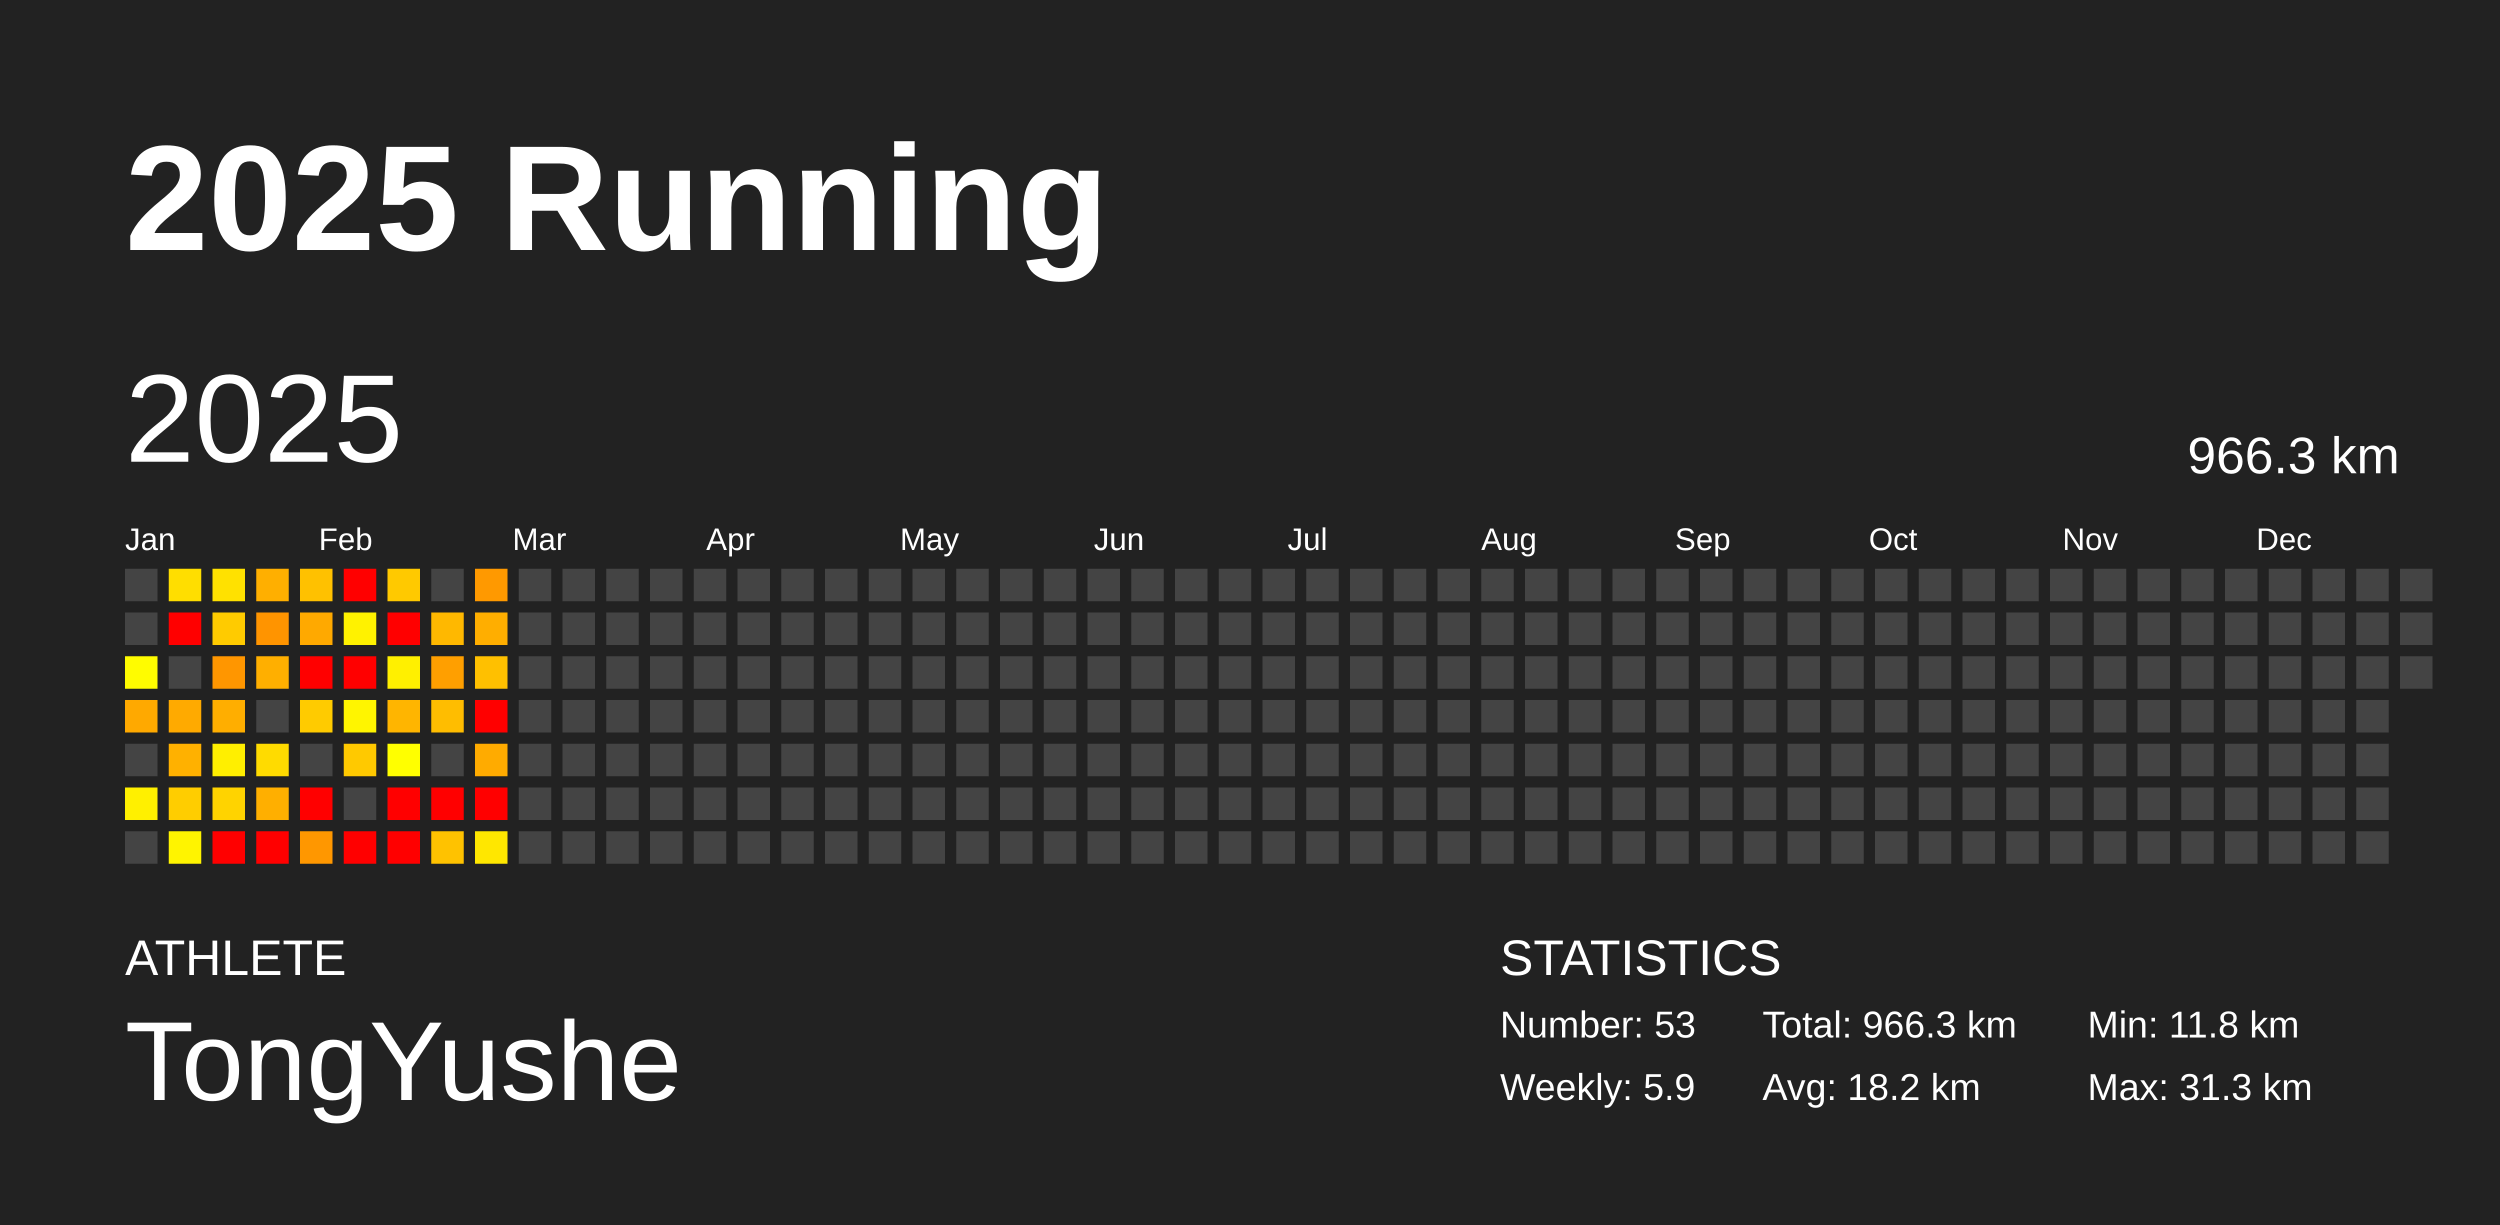
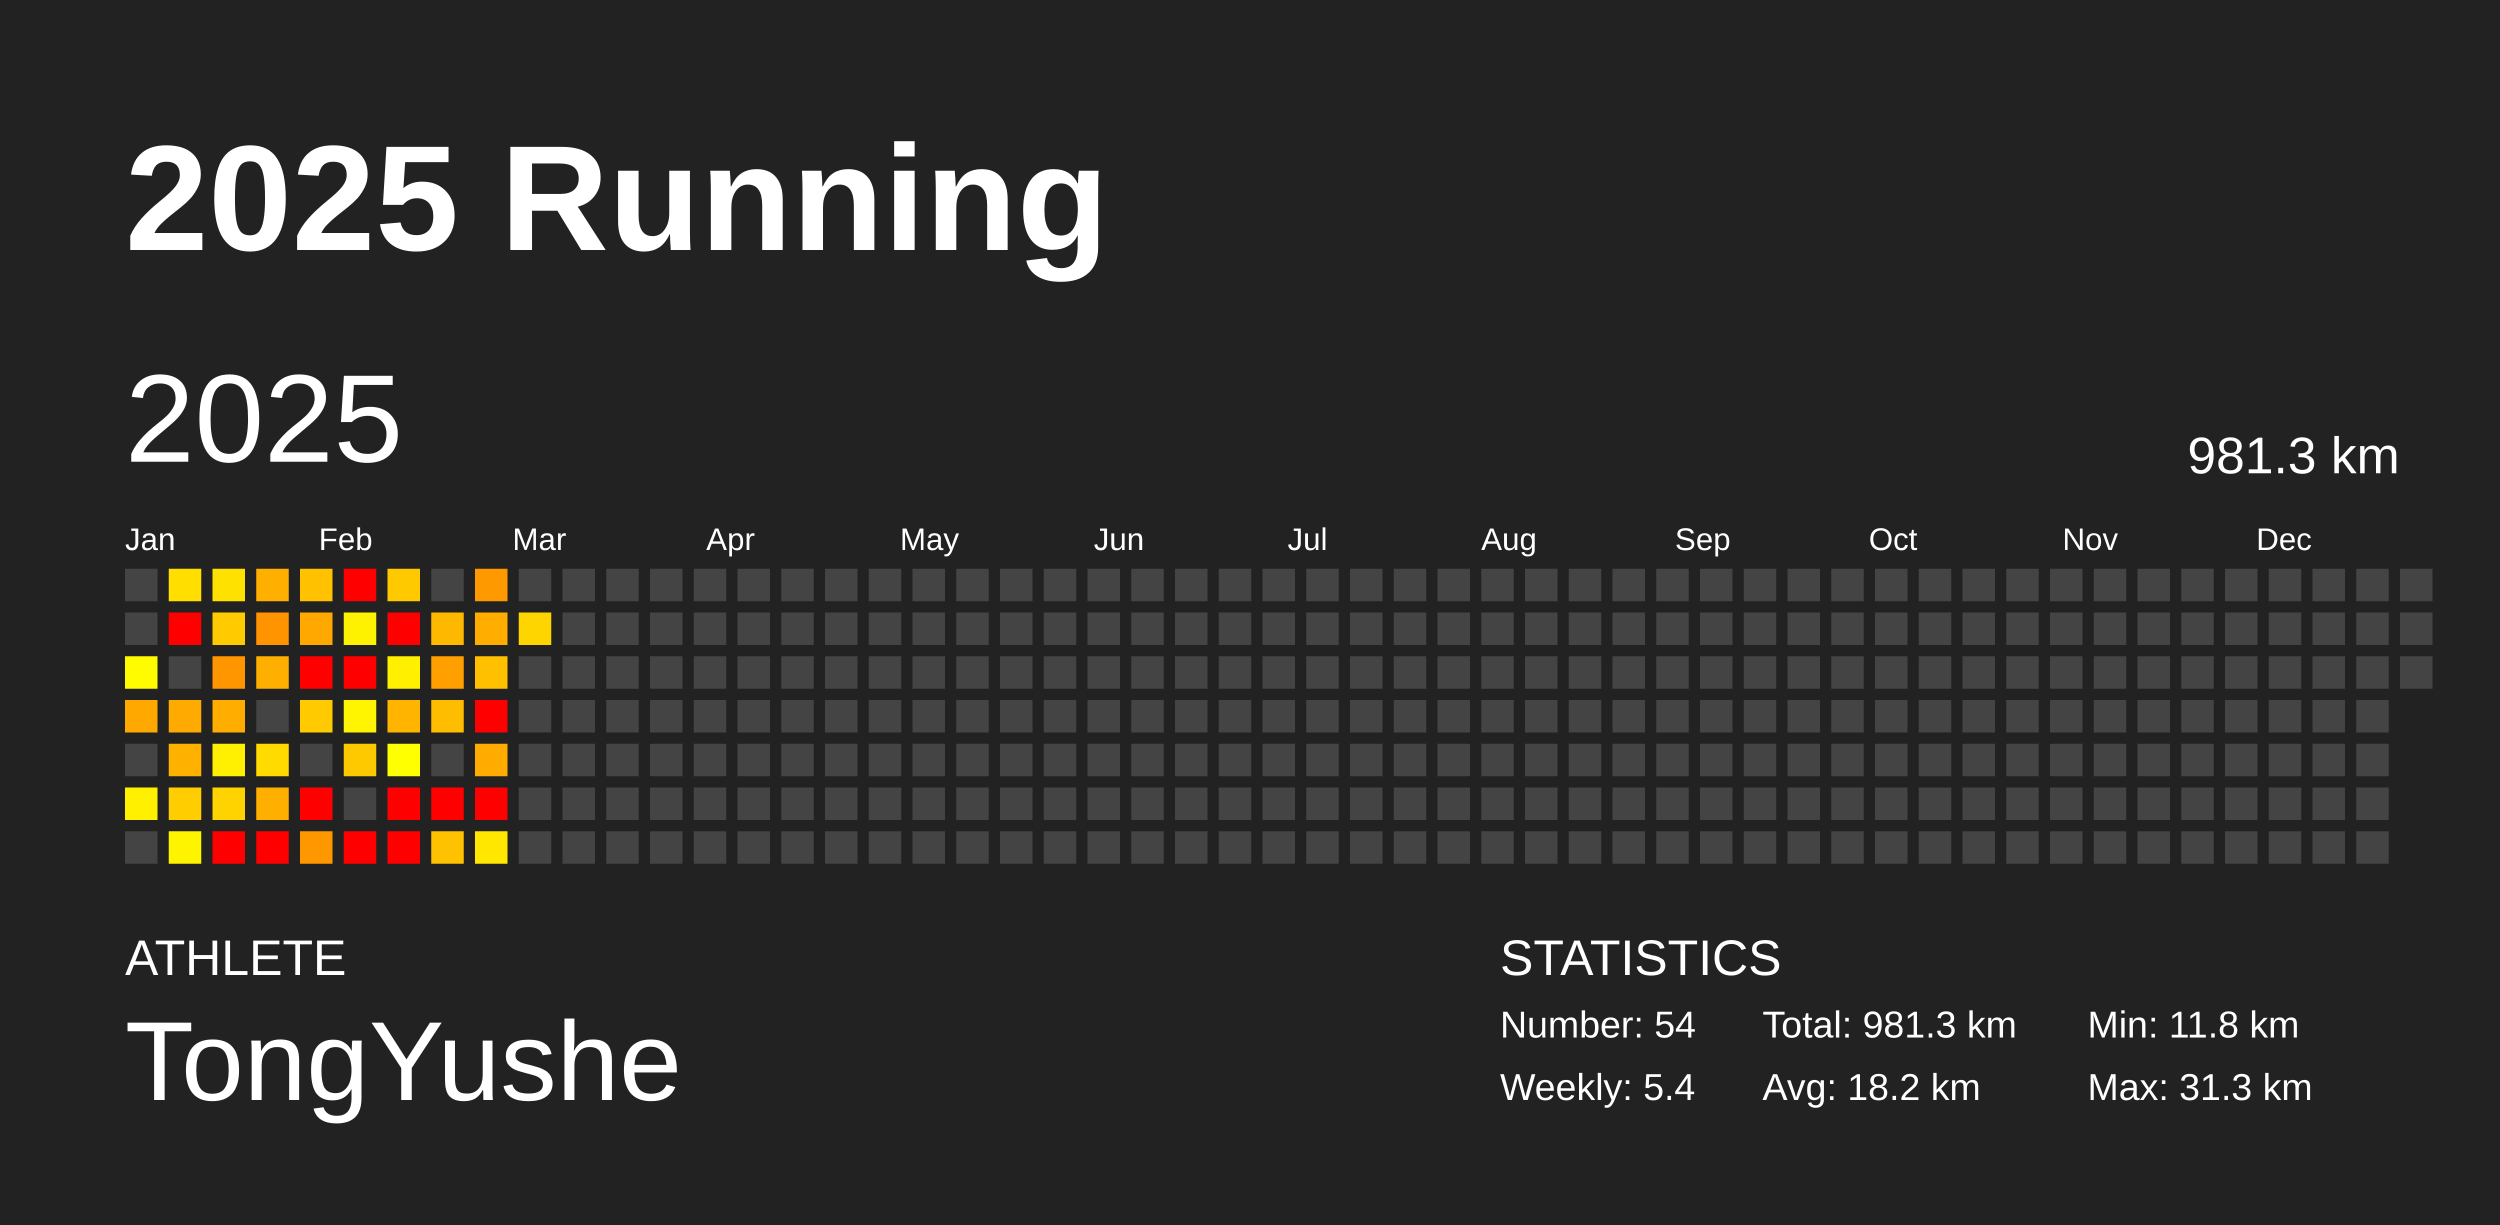
<svg xmlns="http://www.w3.org/2000/svg" baseProfile="full" height="98mm" version="1.1" viewBox="0,0,200,98" width="200mm">
  <defs />
  <rect fill="#222222" height="98" width="200" x="0" y="0" />
  <text fill="#FFFFFF" style="font-size:12px; font-family:Arial; font-weight:bold;" x="10" y="20">2025 Running</text>
  <text fill="#FFFFFF" style="font-size:4px; font-family:Arial" x="10" y="78">ATHLETE</text>
  <text fill="#FFFFFF" style="font-size:9px; font-family:Arial" x="10" y="88">TongYushe</text>
  <text fill="#FFFFFF" style="font-size:4px; font-family:Arial" x="120" y="78">STATISTICS</text>
-   <text fill="#FFFFFF" style="font-size:3px; font-family:Arial" x="120" y="83">Number: 53</text>
-   <text fill="#FFFFFF" style="font-size:3px; font-family:Arial" x="120" y="88">Weekly: 5.9</text>
-   <text fill="#FFFFFF" style="font-size:3px; font-family:Arial" x="141" y="83">Total: 966.3 km</text>
+   <text fill="#FFFFFF" style="font-size:3px; font-family:Arial" x="120" y="83">Number: 54</text>
+   <text fill="#FFFFFF" style="font-size:3px; font-family:Arial" x="120" y="88">Weekly: 5.4</text>
+   <text fill="#FFFFFF" style="font-size:3px; font-family:Arial" x="141" y="83">Total: 981.3 km</text>
  <text fill="#FFFFFF" style="font-size:3px; font-family:Arial" x="141" y="88">Avg: 18.2 km</text>
  <text fill="#FFFFFF" style="font-size:3px; font-family:Arial" x="167" y="83">Min: 11.8 km</text>
  <text fill="#FFFFFF" style="font-size:3px; font-family:Arial" x="167" y="88">Max: 31.3 km</text>
  <text dominant-baseline="hanging" fill="#FFFFFF" style="font-size:10.0px; font-family:Arial;" x="10" y="30">2025</text>
-   <text dominant-baseline="hanging" fill="#FFFFFF" style="font-size:4.125px; font-family:Arial;" x="175" y="35">966.3 km</text>
+   <text dominant-baseline="hanging" fill="#FFFFFF" style="font-size:4.125px; font-family:Arial;" x="175" y="35">981.3 km</text>
  <text fill="#FFFFFF" style="font-size:2.5px; font-family:Arial" x="10.0" y="44">Jan</text>
  <text fill="#FFFFFF" style="font-size:2.5px; font-family:Arial" x="25.5" y="44">Feb</text>
  <text fill="#FFFFFF" style="font-size:2.5px; font-family:Arial" x="41.0" y="44">Mar</text>
  <text fill="#FFFFFF" style="font-size:2.5px; font-family:Arial" x="56.5" y="44">Apr</text>
  <text fill="#FFFFFF" style="font-size:2.5px; font-family:Arial" x="72.0" y="44">May</text>
  <text fill="#FFFFFF" style="font-size:2.5px; font-family:Arial" x="87.5" y="44">Jun</text>
  <text fill="#FFFFFF" style="font-size:2.5px; font-family:Arial" x="103.0" y="44">Jul</text>
  <text fill="#FFFFFF" style="font-size:2.5px; font-family:Arial" x="118.5" y="44">Aug</text>
  <text fill="#FFFFFF" style="font-size:2.5px; font-family:Arial" x="134.0" y="44">Sep</text>
  <text fill="#FFFFFF" style="font-size:2.5px; font-family:Arial" x="149.5" y="44">Oct</text>
  <text fill="#FFFFFF" style="font-size:2.5px; font-family:Arial" x="165.0" y="44">Nov</text>
  <text fill="#FFFFFF" style="font-size:2.5px; font-family:Arial" x="180.5" y="44">Dec</text>
  <rect fill="#444444" height="2.6" width="2.6" x="10.0" y="45.5" />
  <rect fill="#444444" height="2.6" width="2.6" x="10.0" y="49.0" />
  <rect fill="#fffc00" height="2.6" width="2.6" x="10.0" y="52.5" />
  <rect fill="#ffa900" height="2.6" width="2.6" x="10.0" y="56.0" />
  <rect fill="#444444" height="2.6" width="2.6" x="10.0" y="59.5" />
  <rect fill="#fff000" height="2.6" width="2.6" x="10.0" y="63.0" />
  <rect fill="#444444" height="2.6" width="2.6" x="10.0" y="66.5" />
  <rect fill="#ffde00" height="2.6" width="2.6" x="13.5" y="45.5" />
  <rect fill="red" height="2.6" width="2.6" x="13.5" y="49.0" />
  <rect fill="#444444" height="2.6" width="2.6" x="13.5" y="52.5" />
  <rect fill="#ffaa00" height="2.6" width="2.6" x="13.5" y="56.0" />
  <rect fill="#ffb100" height="2.6" width="2.6" x="13.5" y="59.5" />
  <rect fill="#ffcd00" height="2.6" width="2.6" x="13.5" y="63.0" />
  <rect fill="#fff400" height="2.6" width="2.6" x="13.5" y="66.5" />
  <rect fill="#ffe100" height="2.6" width="2.6" x="17.0" y="45.5" />
  <rect fill="#ffcb00" height="2.6" width="2.6" x="17.0" y="49.0" />
  <rect fill="#ff9600" height="2.6" width="2.6" x="17.0" y="52.5" />
  <rect fill="#ffae00" height="2.6" width="2.6" x="17.0" y="56.0" />
  <rect fill="#ffef00" height="2.6" width="2.6" x="17.0" y="59.5" />
  <rect fill="#ffd300" height="2.6" width="2.6" x="17.0" y="63.0" />
  <rect fill="red" height="2.6" width="2.6" x="17.0" y="66.5" />
  <rect fill="#ffaf00" height="2.6" width="2.6" x="20.5" y="45.5" />
  <rect fill="#ff9400" height="2.6" width="2.6" x="20.5" y="49.0" />
  <rect fill="#ffaf00" height="2.6" width="2.6" x="20.5" y="52.5" />
  <rect fill="#444444" height="2.6" width="2.6" x="20.5" y="56.0" />
  <rect fill="#ffdb00" height="2.6" width="2.6" x="20.5" y="59.5" />
  <rect fill="#ffaf00" height="2.6" width="2.6" x="20.5" y="63.0" />
  <rect fill="red" height="2.6" width="2.6" x="20.5" y="66.5" />
  <rect fill="#ffc100" height="2.6" width="2.6" x="24.0" y="45.5" />
  <rect fill="#ffa900" height="2.6" width="2.6" x="24.0" y="49.0" />
  <rect fill="red" height="2.6" width="2.6" x="24.0" y="52.5" />
  <rect fill="#ffcb00" height="2.6" width="2.6" x="24.0" y="56.0" />
  <rect fill="#444444" height="2.6" width="2.6" x="24.0" y="59.5" />
  <rect fill="red" height="2.6" width="2.6" x="24.0" y="63.0" />
  <rect fill="#ff9700" height="2.6" width="2.6" x="24.0" y="66.5" />
  <rect fill="red" height="2.6" width="2.6" x="27.5" y="45.5" />
  <rect fill="#fff200" height="2.6" width="2.6" x="27.5" y="49.0" />
  <rect fill="red" height="2.6" width="2.6" x="27.5" y="52.5" />
  <rect fill="#fff500" height="2.6" width="2.6" x="27.5" y="56.0" />
  <rect fill="#ffc900" height="2.6" width="2.6" x="27.5" y="59.5" />
  <rect fill="#444444" height="2.6" width="2.6" x="27.5" y="63.0" />
  <rect fill="red" height="2.6" width="2.6" x="27.5" y="66.5" />
  <rect fill="#ffc900" height="2.6" width="2.6" x="31.0" y="45.5" />
  <rect fill="red" height="2.6" width="2.6" x="31.0" y="49.0" />
  <rect fill="#fff000" height="2.6" width="2.6" x="31.0" y="52.5" />
  <rect fill="#ffb500" height="2.6" width="2.6" x="31.0" y="56.0" />
  <rect fill="#ffff00" height="2.6" width="2.6" x="31.0" y="59.5" />
  <rect fill="red" height="2.6" width="2.6" x="31.0" y="63.0" />
  <rect fill="red" height="2.6" width="2.6" x="31.0" y="66.5" />
  <rect fill="#444444" height="2.6" width="2.6" x="34.5" y="45.5" />
  <rect fill="#ffb800" height="2.6" width="2.6" x="34.5" y="49.0" />
  <rect fill="#ff9f00" height="2.6" width="2.6" x="34.5" y="52.5" />
  <rect fill="#ffbd00" height="2.6" width="2.6" x="34.5" y="56.0" />
  <rect fill="#444444" height="2.6" width="2.6" x="34.5" y="59.5" />
  <rect fill="red" height="2.6" width="2.6" x="34.5" y="63.0" />
  <rect fill="#ffc200" height="2.6" width="2.6" x="34.5" y="66.5" />
  <rect fill="#ff9900" height="2.6" width="2.6" x="38.0" y="45.5" />
  <rect fill="#ffae00" height="2.6" width="2.6" x="38.0" y="49.0" />
  <rect fill="#ffc000" height="2.6" width="2.6" x="38.0" y="52.5" />
  <rect fill="red" height="2.6" width="2.6" x="38.0" y="56.0" />
  <rect fill="#ffab00" height="2.6" width="2.6" x="38.0" y="59.5" />
  <rect fill="red" height="2.6" width="2.6" x="38.0" y="63.0" />
  <rect fill="#ffe700" height="2.6" width="2.6" x="38.0" y="66.5" />
  <rect fill="#444444" height="2.6" width="2.6" x="41.5" y="45.5" />
-   <rect fill="#444444" height="2.6" width="2.6" x="41.5" y="49.0" />
+   <rect fill="#ffd500" height="2.6" width="2.6" x="41.5" y="49.0" />
  <rect fill="#444444" height="2.6" width="2.6" x="41.5" y="52.5" />
  <rect fill="#444444" height="2.6" width="2.6" x="41.5" y="56.0" />
  <rect fill="#444444" height="2.6" width="2.6" x="41.5" y="59.5" />
  <rect fill="#444444" height="2.6" width="2.6" x="41.5" y="63.0" />
  <rect fill="#444444" height="2.6" width="2.6" x="41.5" y="66.5" />
  <rect fill="#444444" height="2.6" width="2.6" x="45.0" y="45.5" />
  <rect fill="#444444" height="2.6" width="2.6" x="45.0" y="49.0" />
  <rect fill="#444444" height="2.6" width="2.6" x="45.0" y="52.5" />
  <rect fill="#444444" height="2.6" width="2.6" x="45.0" y="56.0" />
  <rect fill="#444444" height="2.6" width="2.6" x="45.0" y="59.5" />
  <rect fill="#444444" height="2.6" width="2.6" x="45.0" y="63.0" />
  <rect fill="#444444" height="2.6" width="2.6" x="45.0" y="66.5" />
  <rect fill="#444444" height="2.6" width="2.6" x="48.5" y="45.5" />
  <rect fill="#444444" height="2.6" width="2.6" x="48.5" y="49.0" />
  <rect fill="#444444" height="2.6" width="2.6" x="48.5" y="52.5" />
  <rect fill="#444444" height="2.6" width="2.6" x="48.5" y="56.0" />
  <rect fill="#444444" height="2.6" width="2.6" x="48.5" y="59.5" />
  <rect fill="#444444" height="2.6" width="2.6" x="48.5" y="63.0" />
  <rect fill="#444444" height="2.6" width="2.6" x="48.5" y="66.5" />
  <rect fill="#444444" height="2.6" width="2.6" x="52.0" y="45.5" />
  <rect fill="#444444" height="2.6" width="2.6" x="52.0" y="49.0" />
  <rect fill="#444444" height="2.6" width="2.6" x="52.0" y="52.5" />
  <rect fill="#444444" height="2.6" width="2.6" x="52.0" y="56.0" />
  <rect fill="#444444" height="2.6" width="2.6" x="52.0" y="59.5" />
  <rect fill="#444444" height="2.6" width="2.6" x="52.0" y="63.0" />
  <rect fill="#444444" height="2.6" width="2.6" x="52.0" y="66.5" />
  <rect fill="#444444" height="2.6" width="2.6" x="55.5" y="45.5" />
  <rect fill="#444444" height="2.6" width="2.6" x="55.5" y="49.0" />
  <rect fill="#444444" height="2.6" width="2.6" x="55.5" y="52.5" />
  <rect fill="#444444" height="2.6" width="2.6" x="55.5" y="56.0" />
  <rect fill="#444444" height="2.6" width="2.6" x="55.5" y="59.5" />
  <rect fill="#444444" height="2.6" width="2.6" x="55.5" y="63.0" />
  <rect fill="#444444" height="2.6" width="2.6" x="55.5" y="66.5" />
  <rect fill="#444444" height="2.6" width="2.6" x="59.0" y="45.5" />
  <rect fill="#444444" height="2.6" width="2.6" x="59.0" y="49.0" />
  <rect fill="#444444" height="2.6" width="2.6" x="59.0" y="52.5" />
  <rect fill="#444444" height="2.6" width="2.6" x="59.0" y="56.0" />
  <rect fill="#444444" height="2.6" width="2.6" x="59.0" y="59.5" />
  <rect fill="#444444" height="2.6" width="2.6" x="59.0" y="63.0" />
  <rect fill="#444444" height="2.6" width="2.6" x="59.0" y="66.5" />
  <rect fill="#444444" height="2.6" width="2.6" x="62.5" y="45.5" />
  <rect fill="#444444" height="2.6" width="2.6" x="62.5" y="49.0" />
  <rect fill="#444444" height="2.6" width="2.6" x="62.5" y="52.5" />
  <rect fill="#444444" height="2.6" width="2.6" x="62.5" y="56.0" />
  <rect fill="#444444" height="2.6" width="2.6" x="62.5" y="59.5" />
  <rect fill="#444444" height="2.6" width="2.6" x="62.5" y="63.0" />
  <rect fill="#444444" height="2.6" width="2.6" x="62.5" y="66.5" />
  <rect fill="#444444" height="2.6" width="2.6" x="66.0" y="45.5" />
  <rect fill="#444444" height="2.6" width="2.6" x="66.0" y="49.0" />
  <rect fill="#444444" height="2.6" width="2.6" x="66.0" y="52.5" />
  <rect fill="#444444" height="2.6" width="2.6" x="66.0" y="56.0" />
  <rect fill="#444444" height="2.6" width="2.6" x="66.0" y="59.5" />
  <rect fill="#444444" height="2.6" width="2.6" x="66.0" y="63.0" />
  <rect fill="#444444" height="2.6" width="2.6" x="66.0" y="66.5" />
  <rect fill="#444444" height="2.6" width="2.6" x="69.5" y="45.5" />
  <rect fill="#444444" height="2.6" width="2.6" x="69.5" y="49.0" />
  <rect fill="#444444" height="2.6" width="2.6" x="69.5" y="52.5" />
  <rect fill="#444444" height="2.6" width="2.6" x="69.5" y="56.0" />
  <rect fill="#444444" height="2.6" width="2.6" x="69.5" y="59.5" />
  <rect fill="#444444" height="2.6" width="2.6" x="69.5" y="63.0" />
  <rect fill="#444444" height="2.6" width="2.6" x="69.5" y="66.5" />
  <rect fill="#444444" height="2.6" width="2.6" x="73.0" y="45.5" />
  <rect fill="#444444" height="2.6" width="2.6" x="73.0" y="49.0" />
  <rect fill="#444444" height="2.6" width="2.6" x="73.0" y="52.5" />
  <rect fill="#444444" height="2.6" width="2.6" x="73.0" y="56.0" />
  <rect fill="#444444" height="2.6" width="2.6" x="73.0" y="59.5" />
  <rect fill="#444444" height="2.6" width="2.6" x="73.0" y="63.0" />
  <rect fill="#444444" height="2.6" width="2.6" x="73.0" y="66.5" />
  <rect fill="#444444" height="2.6" width="2.6" x="76.5" y="45.5" />
  <rect fill="#444444" height="2.6" width="2.6" x="76.5" y="49.0" />
  <rect fill="#444444" height="2.6" width="2.6" x="76.5" y="52.5" />
  <rect fill="#444444" height="2.6" width="2.6" x="76.5" y="56.0" />
  <rect fill="#444444" height="2.6" width="2.6" x="76.5" y="59.5" />
  <rect fill="#444444" height="2.6" width="2.6" x="76.5" y="63.0" />
  <rect fill="#444444" height="2.6" width="2.6" x="76.5" y="66.5" />
  <rect fill="#444444" height="2.6" width="2.6" x="80.0" y="45.5" />
  <rect fill="#444444" height="2.6" width="2.6" x="80.0" y="49.0" />
  <rect fill="#444444" height="2.6" width="2.6" x="80.0" y="52.5" />
  <rect fill="#444444" height="2.6" width="2.6" x="80.0" y="56.0" />
  <rect fill="#444444" height="2.6" width="2.6" x="80.0" y="59.5" />
  <rect fill="#444444" height="2.6" width="2.6" x="80.0" y="63.0" />
  <rect fill="#444444" height="2.6" width="2.6" x="80.0" y="66.5" />
  <rect fill="#444444" height="2.6" width="2.6" x="83.5" y="45.5" />
  <rect fill="#444444" height="2.6" width="2.6" x="83.5" y="49.0" />
  <rect fill="#444444" height="2.6" width="2.6" x="83.5" y="52.5" />
  <rect fill="#444444" height="2.6" width="2.6" x="83.5" y="56.0" />
  <rect fill="#444444" height="2.6" width="2.6" x="83.5" y="59.5" />
  <rect fill="#444444" height="2.6" width="2.6" x="83.5" y="63.0" />
  <rect fill="#444444" height="2.6" width="2.6" x="83.5" y="66.5" />
  <rect fill="#444444" height="2.6" width="2.6" x="87.0" y="45.5" />
  <rect fill="#444444" height="2.6" width="2.6" x="87.0" y="49.0" />
  <rect fill="#444444" height="2.6" width="2.6" x="87.0" y="52.5" />
  <rect fill="#444444" height="2.6" width="2.6" x="87.0" y="56.0" />
  <rect fill="#444444" height="2.6" width="2.6" x="87.0" y="59.5" />
  <rect fill="#444444" height="2.6" width="2.6" x="87.0" y="63.0" />
  <rect fill="#444444" height="2.6" width="2.6" x="87.0" y="66.5" />
  <rect fill="#444444" height="2.6" width="2.6" x="90.5" y="45.5" />
  <rect fill="#444444" height="2.6" width="2.6" x="90.5" y="49.0" />
  <rect fill="#444444" height="2.6" width="2.6" x="90.5" y="52.5" />
  <rect fill="#444444" height="2.6" width="2.6" x="90.5" y="56.0" />
  <rect fill="#444444" height="2.6" width="2.6" x="90.5" y="59.5" />
  <rect fill="#444444" height="2.6" width="2.6" x="90.5" y="63.0" />
  <rect fill="#444444" height="2.6" width="2.6" x="90.5" y="66.5" />
  <rect fill="#444444" height="2.6" width="2.6" x="94.0" y="45.5" />
  <rect fill="#444444" height="2.6" width="2.6" x="94.0" y="49.0" />
  <rect fill="#444444" height="2.6" width="2.6" x="94.0" y="52.5" />
  <rect fill="#444444" height="2.6" width="2.6" x="94.0" y="56.0" />
  <rect fill="#444444" height="2.6" width="2.6" x="94.0" y="59.5" />
  <rect fill="#444444" height="2.6" width="2.6" x="94.0" y="63.0" />
  <rect fill="#444444" height="2.6" width="2.6" x="94.0" y="66.5" />
  <rect fill="#444444" height="2.6" width="2.6" x="97.5" y="45.5" />
  <rect fill="#444444" height="2.6" width="2.6" x="97.5" y="49.0" />
  <rect fill="#444444" height="2.6" width="2.6" x="97.5" y="52.5" />
  <rect fill="#444444" height="2.6" width="2.6" x="97.5" y="56.0" />
  <rect fill="#444444" height="2.6" width="2.6" x="97.5" y="59.5" />
  <rect fill="#444444" height="2.6" width="2.6" x="97.5" y="63.0" />
  <rect fill="#444444" height="2.6" width="2.6" x="97.5" y="66.5" />
  <rect fill="#444444" height="2.6" width="2.6" x="101.0" y="45.5" />
  <rect fill="#444444" height="2.6" width="2.6" x="101.0" y="49.0" />
  <rect fill="#444444" height="2.6" width="2.6" x="101.0" y="52.5" />
  <rect fill="#444444" height="2.6" width="2.6" x="101.0" y="56.0" />
  <rect fill="#444444" height="2.6" width="2.6" x="101.0" y="59.5" />
  <rect fill="#444444" height="2.6" width="2.6" x="101.0" y="63.0" />
  <rect fill="#444444" height="2.6" width="2.6" x="101.0" y="66.5" />
  <rect fill="#444444" height="2.6" width="2.6" x="104.5" y="45.5" />
  <rect fill="#444444" height="2.6" width="2.6" x="104.5" y="49.0" />
  <rect fill="#444444" height="2.6" width="2.6" x="104.5" y="52.5" />
  <rect fill="#444444" height="2.6" width="2.6" x="104.5" y="56.0" />
  <rect fill="#444444" height="2.6" width="2.6" x="104.5" y="59.5" />
  <rect fill="#444444" height="2.6" width="2.6" x="104.5" y="63.0" />
  <rect fill="#444444" height="2.6" width="2.6" x="104.5" y="66.5" />
  <rect fill="#444444" height="2.6" width="2.6" x="108.0" y="45.5" />
  <rect fill="#444444" height="2.6" width="2.6" x="108.0" y="49.0" />
  <rect fill="#444444" height="2.6" width="2.6" x="108.0" y="52.5" />
  <rect fill="#444444" height="2.6" width="2.6" x="108.0" y="56.0" />
  <rect fill="#444444" height="2.6" width="2.6" x="108.0" y="59.5" />
  <rect fill="#444444" height="2.6" width="2.6" x="108.0" y="63.0" />
  <rect fill="#444444" height="2.6" width="2.6" x="108.0" y="66.5" />
  <rect fill="#444444" height="2.6" width="2.6" x="111.5" y="45.5" />
  <rect fill="#444444" height="2.6" width="2.6" x="111.5" y="49.0" />
  <rect fill="#444444" height="2.6" width="2.6" x="111.5" y="52.5" />
  <rect fill="#444444" height="2.6" width="2.6" x="111.5" y="56.0" />
  <rect fill="#444444" height="2.6" width="2.6" x="111.5" y="59.5" />
  <rect fill="#444444" height="2.6" width="2.6" x="111.5" y="63.0" />
  <rect fill="#444444" height="2.6" width="2.6" x="111.5" y="66.5" />
  <rect fill="#444444" height="2.6" width="2.6" x="115.0" y="45.5" />
  <rect fill="#444444" height="2.6" width="2.6" x="115.0" y="49.0" />
  <rect fill="#444444" height="2.6" width="2.6" x="115.0" y="52.5" />
  <rect fill="#444444" height="2.6" width="2.6" x="115.0" y="56.0" />
  <rect fill="#444444" height="2.6" width="2.6" x="115.0" y="59.5" />
  <rect fill="#444444" height="2.6" width="2.6" x="115.0" y="63.0" />
  <rect fill="#444444" height="2.6" width="2.6" x="115.0" y="66.5" />
  <rect fill="#444444" height="2.6" width="2.6" x="118.5" y="45.5" />
  <rect fill="#444444" height="2.6" width="2.6" x="118.5" y="49.0" />
  <rect fill="#444444" height="2.6" width="2.6" x="118.5" y="52.5" />
  <rect fill="#444444" height="2.6" width="2.6" x="118.5" y="56.0" />
  <rect fill="#444444" height="2.6" width="2.6" x="118.5" y="59.5" />
  <rect fill="#444444" height="2.6" width="2.6" x="118.5" y="63.0" />
  <rect fill="#444444" height="2.6" width="2.6" x="118.5" y="66.5" />
  <rect fill="#444444" height="2.6" width="2.6" x="122.0" y="45.5" />
  <rect fill="#444444" height="2.6" width="2.6" x="122.0" y="49.0" />
  <rect fill="#444444" height="2.6" width="2.6" x="122.0" y="52.5" />
  <rect fill="#444444" height="2.6" width="2.6" x="122.0" y="56.0" />
  <rect fill="#444444" height="2.6" width="2.6" x="122.0" y="59.5" />
  <rect fill="#444444" height="2.6" width="2.6" x="122.0" y="63.0" />
  <rect fill="#444444" height="2.6" width="2.6" x="122.0" y="66.5" />
  <rect fill="#444444" height="2.6" width="2.6" x="125.5" y="45.5" />
  <rect fill="#444444" height="2.6" width="2.6" x="125.5" y="49.0" />
  <rect fill="#444444" height="2.6" width="2.6" x="125.5" y="52.5" />
  <rect fill="#444444" height="2.6" width="2.6" x="125.5" y="56.0" />
  <rect fill="#444444" height="2.6" width="2.6" x="125.5" y="59.5" />
  <rect fill="#444444" height="2.6" width="2.6" x="125.5" y="63.0" />
  <rect fill="#444444" height="2.6" width="2.6" x="125.5" y="66.5" />
  <rect fill="#444444" height="2.6" width="2.6" x="129.0" y="45.5" />
  <rect fill="#444444" height="2.6" width="2.6" x="129.0" y="49.0" />
  <rect fill="#444444" height="2.6" width="2.6" x="129.0" y="52.5" />
  <rect fill="#444444" height="2.6" width="2.6" x="129.0" y="56.0" />
  <rect fill="#444444" height="2.6" width="2.6" x="129.0" y="59.5" />
  <rect fill="#444444" height="2.6" width="2.6" x="129.0" y="63.0" />
  <rect fill="#444444" height="2.6" width="2.6" x="129.0" y="66.5" />
  <rect fill="#444444" height="2.6" width="2.6" x="132.5" y="45.5" />
  <rect fill="#444444" height="2.6" width="2.6" x="132.5" y="49.0" />
  <rect fill="#444444" height="2.6" width="2.6" x="132.5" y="52.5" />
  <rect fill="#444444" height="2.6" width="2.6" x="132.5" y="56.0" />
  <rect fill="#444444" height="2.6" width="2.6" x="132.5" y="59.5" />
  <rect fill="#444444" height="2.6" width="2.6" x="132.5" y="63.0" />
  <rect fill="#444444" height="2.6" width="2.6" x="132.5" y="66.5" />
  <rect fill="#444444" height="2.6" width="2.6" x="136.0" y="45.5" />
  <rect fill="#444444" height="2.6" width="2.6" x="136.0" y="49.0" />
  <rect fill="#444444" height="2.6" width="2.6" x="136.0" y="52.5" />
  <rect fill="#444444" height="2.6" width="2.6" x="136.0" y="56.0" />
  <rect fill="#444444" height="2.6" width="2.6" x="136.0" y="59.5" />
  <rect fill="#444444" height="2.6" width="2.6" x="136.0" y="63.0" />
  <rect fill="#444444" height="2.6" width="2.6" x="136.0" y="66.5" />
  <rect fill="#444444" height="2.6" width="2.6" x="139.5" y="45.5" />
  <rect fill="#444444" height="2.6" width="2.6" x="139.5" y="49.0" />
  <rect fill="#444444" height="2.6" width="2.6" x="139.5" y="52.5" />
  <rect fill="#444444" height="2.6" width="2.6" x="139.5" y="56.0" />
  <rect fill="#444444" height="2.6" width="2.6" x="139.5" y="59.5" />
  <rect fill="#444444" height="2.6" width="2.6" x="139.5" y="63.0" />
  <rect fill="#444444" height="2.6" width="2.6" x="139.5" y="66.5" />
  <rect fill="#444444" height="2.6" width="2.6" x="143.0" y="45.5" />
  <rect fill="#444444" height="2.6" width="2.6" x="143.0" y="49.0" />
  <rect fill="#444444" height="2.6" width="2.6" x="143.0" y="52.5" />
  <rect fill="#444444" height="2.6" width="2.6" x="143.0" y="56.0" />
  <rect fill="#444444" height="2.6" width="2.6" x="143.0" y="59.5" />
  <rect fill="#444444" height="2.6" width="2.6" x="143.0" y="63.0" />
  <rect fill="#444444" height="2.6" width="2.6" x="143.0" y="66.5" />
  <rect fill="#444444" height="2.6" width="2.6" x="146.5" y="45.5" />
  <rect fill="#444444" height="2.6" width="2.6" x="146.5" y="49.0" />
  <rect fill="#444444" height="2.6" width="2.6" x="146.5" y="52.5" />
  <rect fill="#444444" height="2.6" width="2.6" x="146.5" y="56.0" />
  <rect fill="#444444" height="2.6" width="2.6" x="146.5" y="59.5" />
  <rect fill="#444444" height="2.6" width="2.6" x="146.5" y="63.0" />
  <rect fill="#444444" height="2.6" width="2.6" x="146.5" y="66.5" />
  <rect fill="#444444" height="2.6" width="2.6" x="150.0" y="45.5" />
  <rect fill="#444444" height="2.6" width="2.6" x="150.0" y="49.0" />
  <rect fill="#444444" height="2.6" width="2.6" x="150.0" y="52.5" />
  <rect fill="#444444" height="2.6" width="2.6" x="150.0" y="56.0" />
  <rect fill="#444444" height="2.6" width="2.6" x="150.0" y="59.5" />
  <rect fill="#444444" height="2.6" width="2.6" x="150.0" y="63.0" />
  <rect fill="#444444" height="2.6" width="2.6" x="150.0" y="66.5" />
  <rect fill="#444444" height="2.6" width="2.6" x="153.5" y="45.5" />
  <rect fill="#444444" height="2.6" width="2.6" x="153.5" y="49.0" />
  <rect fill="#444444" height="2.6" width="2.6" x="153.5" y="52.5" />
  <rect fill="#444444" height="2.6" width="2.6" x="153.5" y="56.0" />
  <rect fill="#444444" height="2.6" width="2.6" x="153.5" y="59.5" />
  <rect fill="#444444" height="2.6" width="2.6" x="153.5" y="63.0" />
  <rect fill="#444444" height="2.6" width="2.6" x="153.5" y="66.5" />
  <rect fill="#444444" height="2.6" width="2.6" x="157.0" y="45.5" />
  <rect fill="#444444" height="2.6" width="2.6" x="157.0" y="49.0" />
  <rect fill="#444444" height="2.6" width="2.6" x="157.0" y="52.5" />
  <rect fill="#444444" height="2.6" width="2.6" x="157.0" y="56.0" />
  <rect fill="#444444" height="2.6" width="2.6" x="157.0" y="59.5" />
  <rect fill="#444444" height="2.6" width="2.6" x="157.0" y="63.0" />
  <rect fill="#444444" height="2.6" width="2.6" x="157.0" y="66.5" />
  <rect fill="#444444" height="2.6" width="2.6" x="160.5" y="45.5" />
  <rect fill="#444444" height="2.6" width="2.6" x="160.5" y="49.0" />
  <rect fill="#444444" height="2.6" width="2.6" x="160.5" y="52.5" />
  <rect fill="#444444" height="2.6" width="2.6" x="160.5" y="56.0" />
  <rect fill="#444444" height="2.6" width="2.6" x="160.5" y="59.5" />
  <rect fill="#444444" height="2.6" width="2.6" x="160.5" y="63.0" />
  <rect fill="#444444" height="2.6" width="2.6" x="160.5" y="66.5" />
  <rect fill="#444444" height="2.6" width="2.6" x="164.0" y="45.5" />
  <rect fill="#444444" height="2.6" width="2.6" x="164.0" y="49.0" />
  <rect fill="#444444" height="2.6" width="2.6" x="164.0" y="52.5" />
  <rect fill="#444444" height="2.6" width="2.6" x="164.0" y="56.0" />
  <rect fill="#444444" height="2.6" width="2.6" x="164.0" y="59.5" />
  <rect fill="#444444" height="2.6" width="2.6" x="164.0" y="63.0" />
  <rect fill="#444444" height="2.6" width="2.6" x="164.0" y="66.5" />
  <rect fill="#444444" height="2.6" width="2.6" x="167.5" y="45.5" />
  <rect fill="#444444" height="2.6" width="2.6" x="167.5" y="49.0" />
  <rect fill="#444444" height="2.6" width="2.6" x="167.5" y="52.5" />
  <rect fill="#444444" height="2.6" width="2.6" x="167.5" y="56.0" />
  <rect fill="#444444" height="2.6" width="2.6" x="167.5" y="59.5" />
  <rect fill="#444444" height="2.6" width="2.6" x="167.5" y="63.0" />
  <rect fill="#444444" height="2.6" width="2.6" x="167.5" y="66.5" />
  <rect fill="#444444" height="2.6" width="2.6" x="171.0" y="45.5" />
  <rect fill="#444444" height="2.6" width="2.6" x="171.0" y="49.0" />
  <rect fill="#444444" height="2.6" width="2.6" x="171.0" y="52.5" />
  <rect fill="#444444" height="2.6" width="2.6" x="171.0" y="56.0" />
  <rect fill="#444444" height="2.6" width="2.6" x="171.0" y="59.5" />
  <rect fill="#444444" height="2.6" width="2.6" x="171.0" y="63.0" />
  <rect fill="#444444" height="2.6" width="2.6" x="171.0" y="66.5" />
  <rect fill="#444444" height="2.6" width="2.6" x="174.5" y="45.5" />
  <rect fill="#444444" height="2.6" width="2.6" x="174.5" y="49.0" />
  <rect fill="#444444" height="2.6" width="2.6" x="174.5" y="52.5" />
  <rect fill="#444444" height="2.6" width="2.6" x="174.5" y="56.0" />
  <rect fill="#444444" height="2.6" width="2.6" x="174.5" y="59.5" />
  <rect fill="#444444" height="2.6" width="2.6" x="174.5" y="63.0" />
  <rect fill="#444444" height="2.6" width="2.6" x="174.5" y="66.5" />
  <rect fill="#444444" height="2.6" width="2.6" x="178.0" y="45.5" />
  <rect fill="#444444" height="2.6" width="2.6" x="178.0" y="49.0" />
  <rect fill="#444444" height="2.6" width="2.6" x="178.0" y="52.5" />
  <rect fill="#444444" height="2.6" width="2.6" x="178.0" y="56.0" />
  <rect fill="#444444" height="2.6" width="2.6" x="178.0" y="59.5" />
  <rect fill="#444444" height="2.6" width="2.6" x="178.0" y="63.0" />
  <rect fill="#444444" height="2.6" width="2.6" x="178.0" y="66.5" />
  <rect fill="#444444" height="2.6" width="2.6" x="181.5" y="45.5" />
  <rect fill="#444444" height="2.6" width="2.6" x="181.5" y="49.0" />
  <rect fill="#444444" height="2.6" width="2.6" x="181.5" y="52.5" />
  <rect fill="#444444" height="2.6" width="2.6" x="181.5" y="56.0" />
  <rect fill="#444444" height="2.6" width="2.6" x="181.5" y="59.5" />
  <rect fill="#444444" height="2.6" width="2.6" x="181.5" y="63.0" />
  <rect fill="#444444" height="2.6" width="2.6" x="181.5" y="66.5" />
  <rect fill="#444444" height="2.6" width="2.6" x="185.0" y="45.5" />
  <rect fill="#444444" height="2.6" width="2.6" x="185.0" y="49.0" />
  <rect fill="#444444" height="2.6" width="2.6" x="185.0" y="52.5" />
  <rect fill="#444444" height="2.6" width="2.6" x="185.0" y="56.0" />
  <rect fill="#444444" height="2.6" width="2.6" x="185.0" y="59.5" />
  <rect fill="#444444" height="2.6" width="2.6" x="185.0" y="63.0" />
  <rect fill="#444444" height="2.6" width="2.6" x="185.0" y="66.5" />
  <rect fill="#444444" height="2.6" width="2.6" x="188.5" y="45.5" />
  <rect fill="#444444" height="2.6" width="2.6" x="188.5" y="49.0" />
  <rect fill="#444444" height="2.6" width="2.6" x="188.5" y="52.5" />
  <rect fill="#444444" height="2.6" width="2.6" x="188.5" y="56.0" />
  <rect fill="#444444" height="2.6" width="2.6" x="188.5" y="59.5" />
  <rect fill="#444444" height="2.6" width="2.6" x="188.5" y="63.0" />
  <rect fill="#444444" height="2.6" width="2.6" x="188.5" y="66.5" />
  <rect fill="#444444" height="2.6" width="2.6" x="192.0" y="45.5" />
  <rect fill="#444444" height="2.6" width="2.6" x="192.0" y="49.0" />
  <rect fill="#444444" height="2.6" width="2.6" x="192.0" y="52.5" />
</svg>
